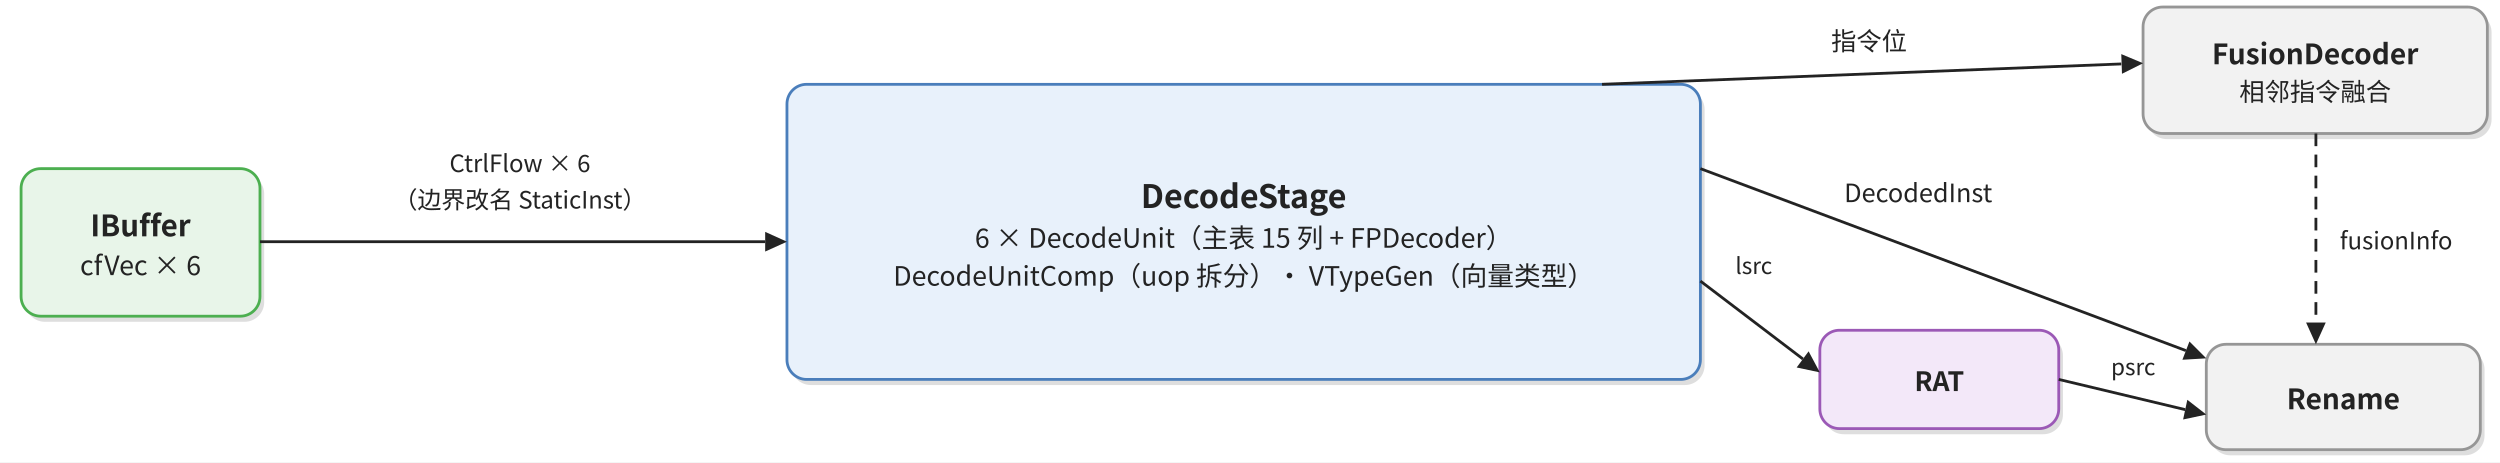
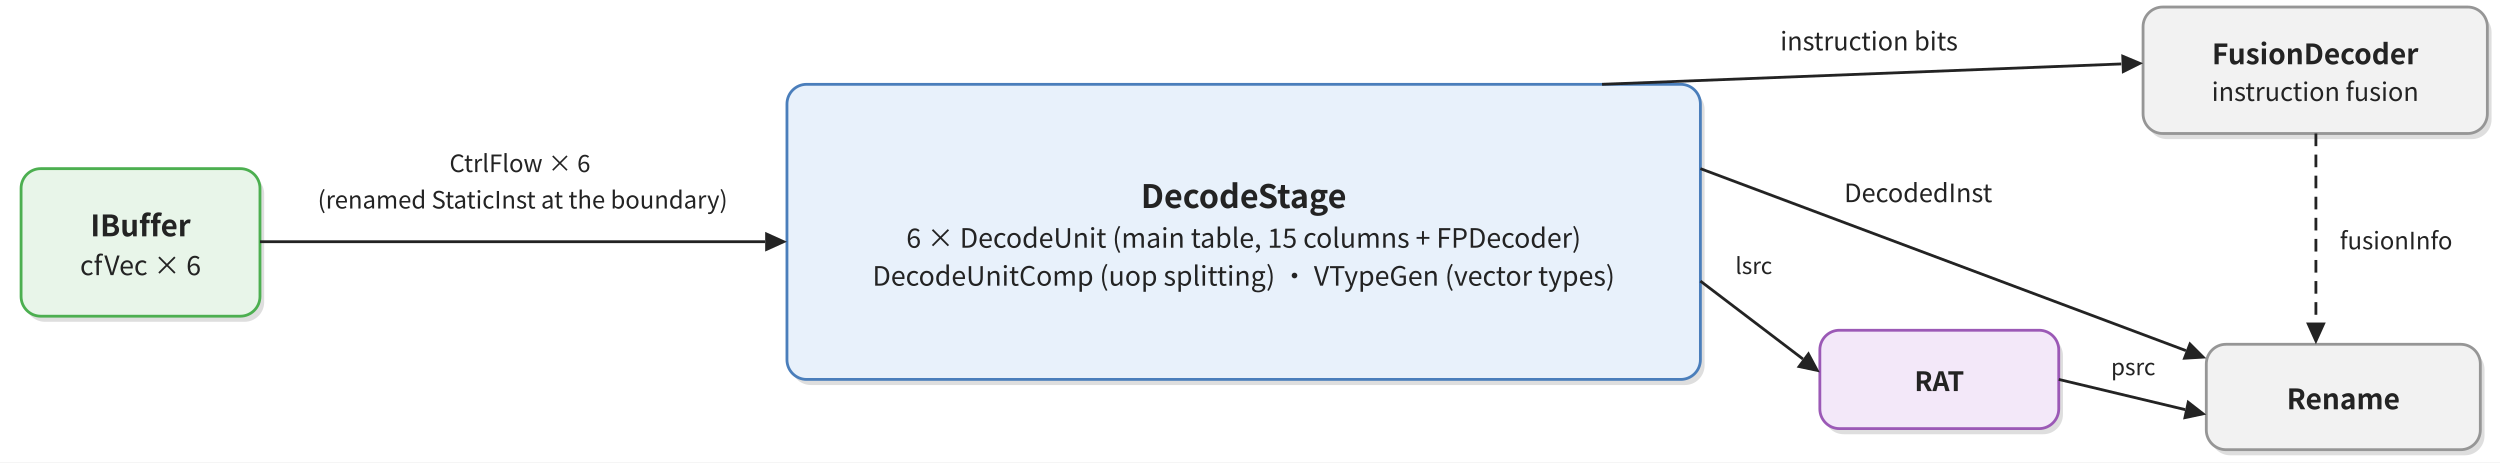
- <svg xmlns="http://www.w3.org/2000/svg" width="1779" height="329" viewBox="0 0 1779 329" font-family="'Noto Sans CJK SC','Source Han Sans SC','Microsoft YaHei','PingFang SC',sans-serif">
+ <svg xmlns="http://www.w3.org/2000/svg" width="1779" height="329" viewBox="0 0 1779 329" font-family="'Noto Sans CJK SC','Source Han Sans SC','Microsoft YaHei','PingFang SC',sans-serif" xml:space="preserve">
  <rect x="0" y="0" width="1779" height="329" fill="#ffffff" />
  <rect x="18" y="124" width="170" height="105" rx="14" fill="#DEDEDE" />
  <rect x="15" y="120" width="170" height="105" rx="14" fill="#E8F5E9" stroke="#4CAF50" stroke-width="2" />
-   <text x="100" y="159" font-size="21" fill="#232323" text-anchor="middle" dominant-baseline="central" font-weight="bold">IBuffer</text>
-   <text x="100" y="187.5" font-size="19" fill="#232323" text-anchor="middle" dominant-baseline="central">cfVec × 6</text>
+   <text xml:space="preserve" x="100" y="159" font-size="21" fill="#232323" text-anchor="middle" dominant-baseline="central" font-weight="bold">IBuffer</text>
+   <text xml:space="preserve" x="100" y="187.5" font-size="19" fill="#232323" text-anchor="middle" dominant-baseline="central">cfVec × 6</text>
  <rect x="563" y="64" width="650" height="210" rx="14" fill="#DEDEDE" />
  <rect x="560" y="60" width="650" height="210" rx="14" fill="#E8F1FB" stroke="#4A7EBB" stroke-width="2" />
-   <text x="885" y="138" font-size="23" fill="#232323" text-anchor="middle" dominant-baseline="central" font-weight="bold">DecodeStage</text>
-   <text x="885" y="168" font-size="19" fill="#232323" text-anchor="middle" dominant-baseline="central">6 × DecodeUnit（主表 15 列 + FPDecoder）</text>
-   <text x="885" y="195" font-size="19" fill="#232323" text-anchor="middle" dominant-baseline="central">DecodeUnitComp（uop 拆分）· VTypeGen（向量类型）</text>
+   <text xml:space="preserve" x="885" y="138" font-size="23" fill="#232323" text-anchor="middle" dominant-baseline="central" font-weight="bold">DecodeStage</text>
+   <text xml:space="preserve" x="885" y="168" font-size="19" fill="#232323" text-anchor="middle" dominant-baseline="central">6 × DecodeUnit (main table, 15 columns + FPDecoder)</text>
+   <text xml:space="preserve" x="885" y="195" font-size="19" fill="#232323" text-anchor="middle" dominant-baseline="central">DecodeUnitComp (uop splitting) · VTypeGen (vector types)</text>
  <rect x="1528" y="9" width="245" height="90" rx="14" fill="#DEDEDE" />
  <rect x="1525" y="5" width="245" height="90" rx="14" fill="#F2F2F2" stroke="#969696" stroke-width="2" />
-   <text x="1647.5" y="37" font-size="20" fill="#232323" text-anchor="middle" dominant-baseline="central" font-weight="bold">FusionDecoder</text>
-   <text x="1647.5" y="64" font-size="18" fill="#232323" text-anchor="middle" dominant-baseline="central">相邻指令融合</text>
+   <text xml:space="preserve" x="1647.5" y="37" font-size="20" fill="#232323" text-anchor="middle" dominant-baseline="central" font-weight="bold">FusionDecoder</text>
+   <text xml:space="preserve" x="1647.5" y="64" font-size="18" fill="#232323" text-anchor="middle" dominant-baseline="central">instruction fusion</text>
  <rect x="1298" y="239" width="170" height="70" rx="14" fill="#DEDEDE" />
  <rect x="1295" y="235" width="170" height="70" rx="14" fill="#F3E8F9" stroke="#9B59B6" stroke-width="2" />
-   <text x="1380" y="270" font-size="19" fill="#232323" text-anchor="middle" dominant-baseline="central" font-weight="bold">RAT</text>
+   <text xml:space="preserve" x="1380" y="270" font-size="19" fill="#232323" text-anchor="middle" dominant-baseline="central" font-weight="bold">RAT</text>
  <rect x="1573" y="249" width="195" height="75" rx="14" fill="#DEDEDE" />
  <rect x="1570" y="245" width="195" height="75" rx="14" fill="#F2F2F2" stroke="#969696" stroke-width="2" />
-   <text x="1667.5" y="282.5" font-size="20" fill="#232323" text-anchor="middle" dominant-baseline="central" font-weight="bold">Rename</text>
+   <text xml:space="preserve" x="1667.5" y="282.5" font-size="20" fill="#232323" text-anchor="middle" dominant-baseline="central" font-weight="bold">Rename</text>
  <polygon points="560,172 544.5,179 544.5,165" fill="#232323" />
  <line x1="185" y1="172" x2="544.5" y2="172" stroke="#232323" stroke-width="2" stroke-linecap="butt" />
-   <text x="370" y="115.025" font-size="17" fill="#232323" text-anchor="middle" dominant-baseline="central" stroke="#FFFFFF" stroke-width="3.2" paint-order="stroke" stroke-linejoin="round">CtrlFlow × 6</text>
-   <text x="370" y="140.975" font-size="17" fill="#232323" text-anchor="middle" dominant-baseline="central" stroke="#FFFFFF" stroke-width="3.2" paint-order="stroke" stroke-linejoin="round">（边界改名 StaticInst）</text>
+   <text xml:space="preserve" x="370" y="115.025" font-size="17" fill="#232323" text-anchor="middle" dominant-baseline="central" stroke="#FFFFFF" stroke-width="3.2" paint-order="stroke" stroke-linejoin="round">CtrlFlow × 6</text>
+   <text xml:space="preserve" x="370" y="140.975" font-size="17" fill="#232323" text-anchor="middle" dominant-baseline="central" stroke="#FFFFFF" stroke-width="3.2" paint-order="stroke" stroke-linejoin="round"> (renamed StaticInst at the boundary)</text>
  <polygon points="1525,45 1510,52.5 1509.5,38.5" fill="#232323" />
  <line x1="1140" y1="60" x2="1509.5" y2="45.5" stroke="#232323" stroke-width="2" stroke-linecap="butt" />
-   <text x="1330" y="28" font-size="18" fill="#232323" text-anchor="middle" dominant-baseline="central" stroke="#FFFFFF" stroke-width="3.2" paint-order="stroke" stroke-linejoin="round">指令位</text>
+   <text xml:space="preserve" x="1330" y="28" font-size="18" fill="#232323" text-anchor="middle" dominant-baseline="central" stroke="#FFFFFF" stroke-width="3.2" paint-order="stroke" stroke-linejoin="round">instruction bits</text>
  <polygon points="1648,245 1641,229.5 1655,229.5" fill="#232323" />
  <line x1="1648" y1="95" x2="1648" y2="104" stroke="#232323" stroke-width="2" stroke-linecap="butt" />
  <line x1="1648" y1="110" x2="1648" y2="119" stroke="#232323" stroke-width="2" stroke-linecap="butt" />
  <line x1="1648" y1="125" x2="1648" y2="134" stroke="#232323" stroke-width="2" stroke-linecap="butt" />
  <line x1="1648" y1="140" x2="1648" y2="149" stroke="#232323" stroke-width="2" stroke-linecap="butt" />
  <line x1="1648" y1="155" x2="1648" y2="164" stroke="#232323" stroke-width="2" stroke-linecap="butt" />
  <line x1="1648" y1="170" x2="1648" y2="179" stroke="#232323" stroke-width="2" stroke-linecap="butt" />
  <line x1="1648" y1="185" x2="1648" y2="194" stroke="#232323" stroke-width="2" stroke-linecap="butt" />
  <line x1="1648" y1="200" x2="1648" y2="209" stroke="#232323" stroke-width="2" stroke-linecap="butt" />
  <line x1="1648" y1="215" x2="1648" y2="224" stroke="#232323" stroke-width="2" stroke-linecap="butt" />
-   <text x="1665" y="170" font-size="17" fill="#232323" text-anchor="start" dominant-baseline="central" stroke="#FFFFFF" stroke-width="3.2" paint-order="stroke" stroke-linejoin="round">fusionInfo</text>
+   <text xml:space="preserve" x="1665" y="170" font-size="17" fill="#232323" text-anchor="start" dominant-baseline="central" stroke="#FFFFFF" stroke-width="3.2" paint-order="stroke" stroke-linejoin="round">fusionInfo</text>
  <polygon points="1570,255 1553,256 1558,243" fill="#232323" />
  <line x1="1210" y1="120" x2="1555.5" y2="249.5" stroke="#232323" stroke-width="2" stroke-linecap="butt" />
-   <text x="1365" y="136" font-size="18" fill="#232323" text-anchor="middle" dominant-baseline="central" stroke="#FFFFFF" stroke-width="3.2" paint-order="stroke" stroke-linejoin="round">DecodedInst</text>
+   <text xml:space="preserve" x="1365" y="136" font-size="18" fill="#232323" text-anchor="middle" dominant-baseline="central" stroke="#FFFFFF" stroke-width="3.2" paint-order="stroke" stroke-linejoin="round">DecodedInst</text>
  <polygon points="1295,265 1278.5,261.5 1287,250" fill="#232323" />
  <line x1="1210" y1="200" x2="1283" y2="255.5" stroke="#232323" stroke-width="2" stroke-linecap="butt" />
-   <text x="1248" y="188" font-size="16" fill="#232323" text-anchor="middle" dominant-baseline="central" stroke="#FFFFFF" stroke-width="3.2" paint-order="stroke" stroke-linejoin="round">lsrc</text>
+   <text xml:space="preserve" x="1248" y="188" font-size="16" fill="#232323" text-anchor="middle" dominant-baseline="central" stroke="#FFFFFF" stroke-width="3.2" paint-order="stroke" stroke-linejoin="round">lsrc</text>
  <polygon points="1570,295 1553.5,298.5 1556.5,284.5" fill="#232323" />
  <line x1="1465" y1="270" x2="1555" y2="291.5" stroke="#232323" stroke-width="2" stroke-linecap="butt" />
-   <text x="1518" y="260" font-size="16" fill="#232323" text-anchor="middle" dominant-baseline="central" stroke="#FFFFFF" stroke-width="3.2" paint-order="stroke" stroke-linejoin="round">psrc</text>
+   <text xml:space="preserve" x="1518" y="260" font-size="16" fill="#232323" text-anchor="middle" dominant-baseline="central" stroke="#FFFFFF" stroke-width="3.2" paint-order="stroke" stroke-linejoin="round">psrc</text>
</svg>
